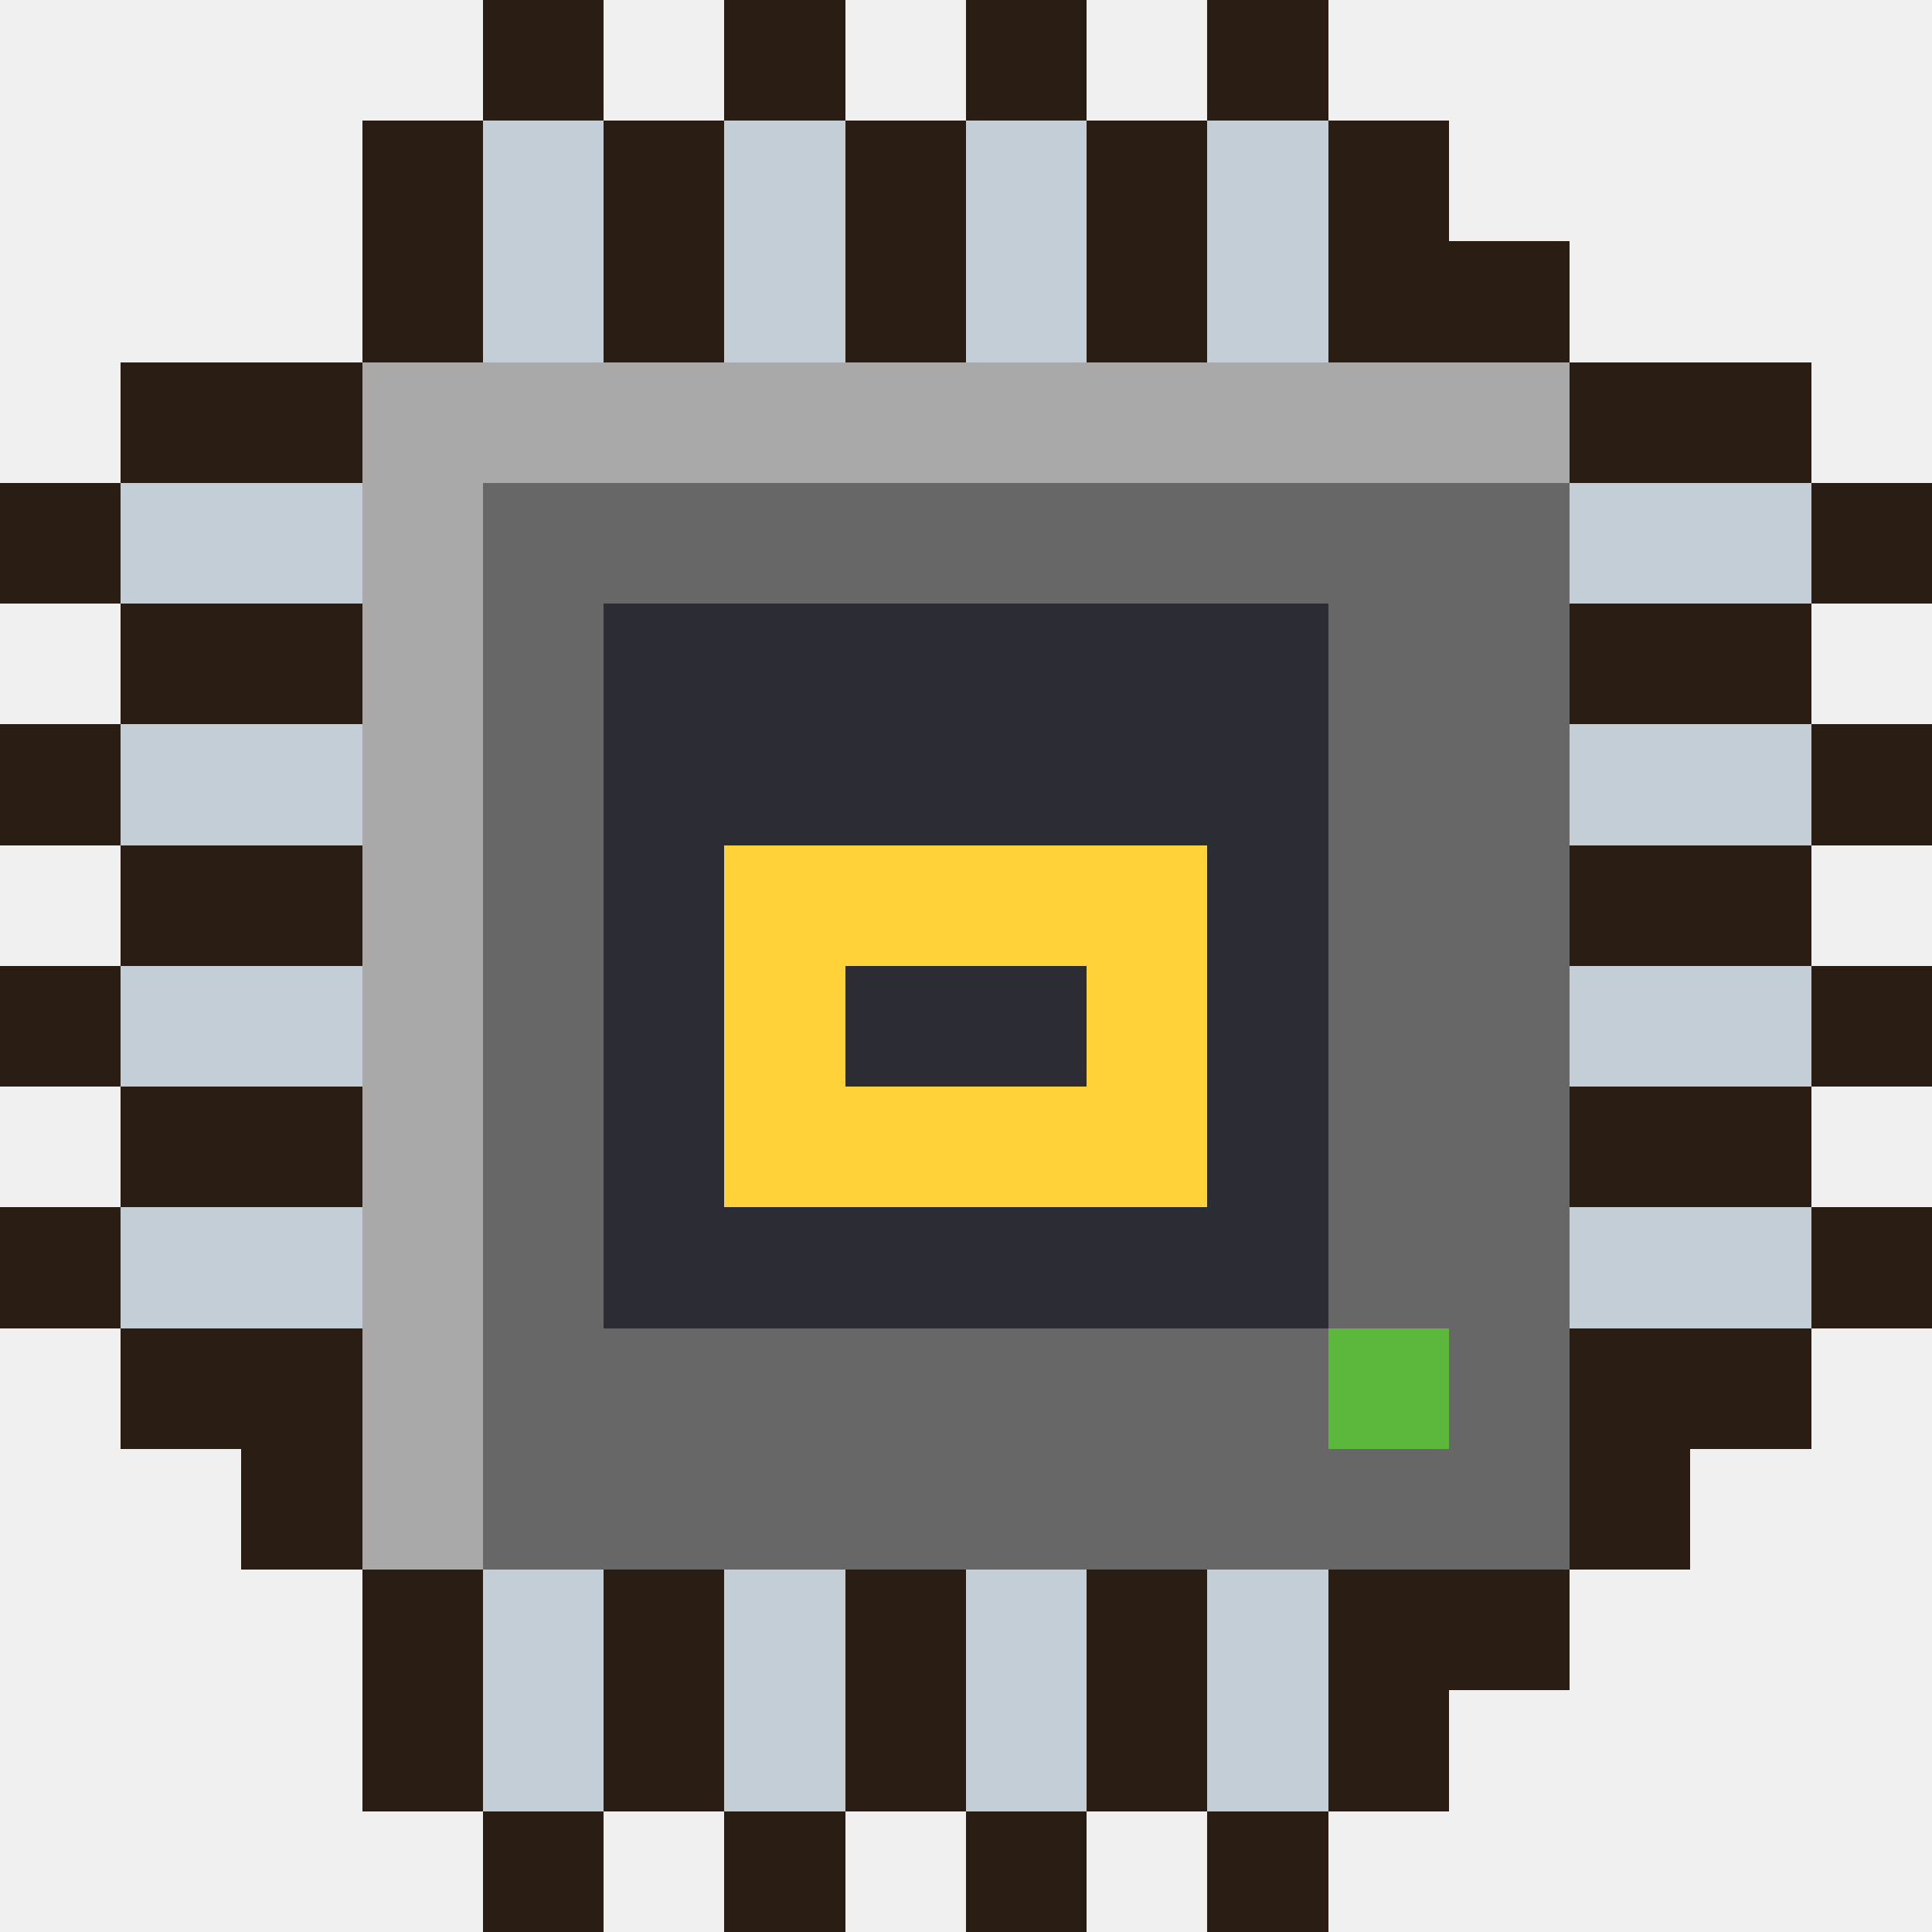
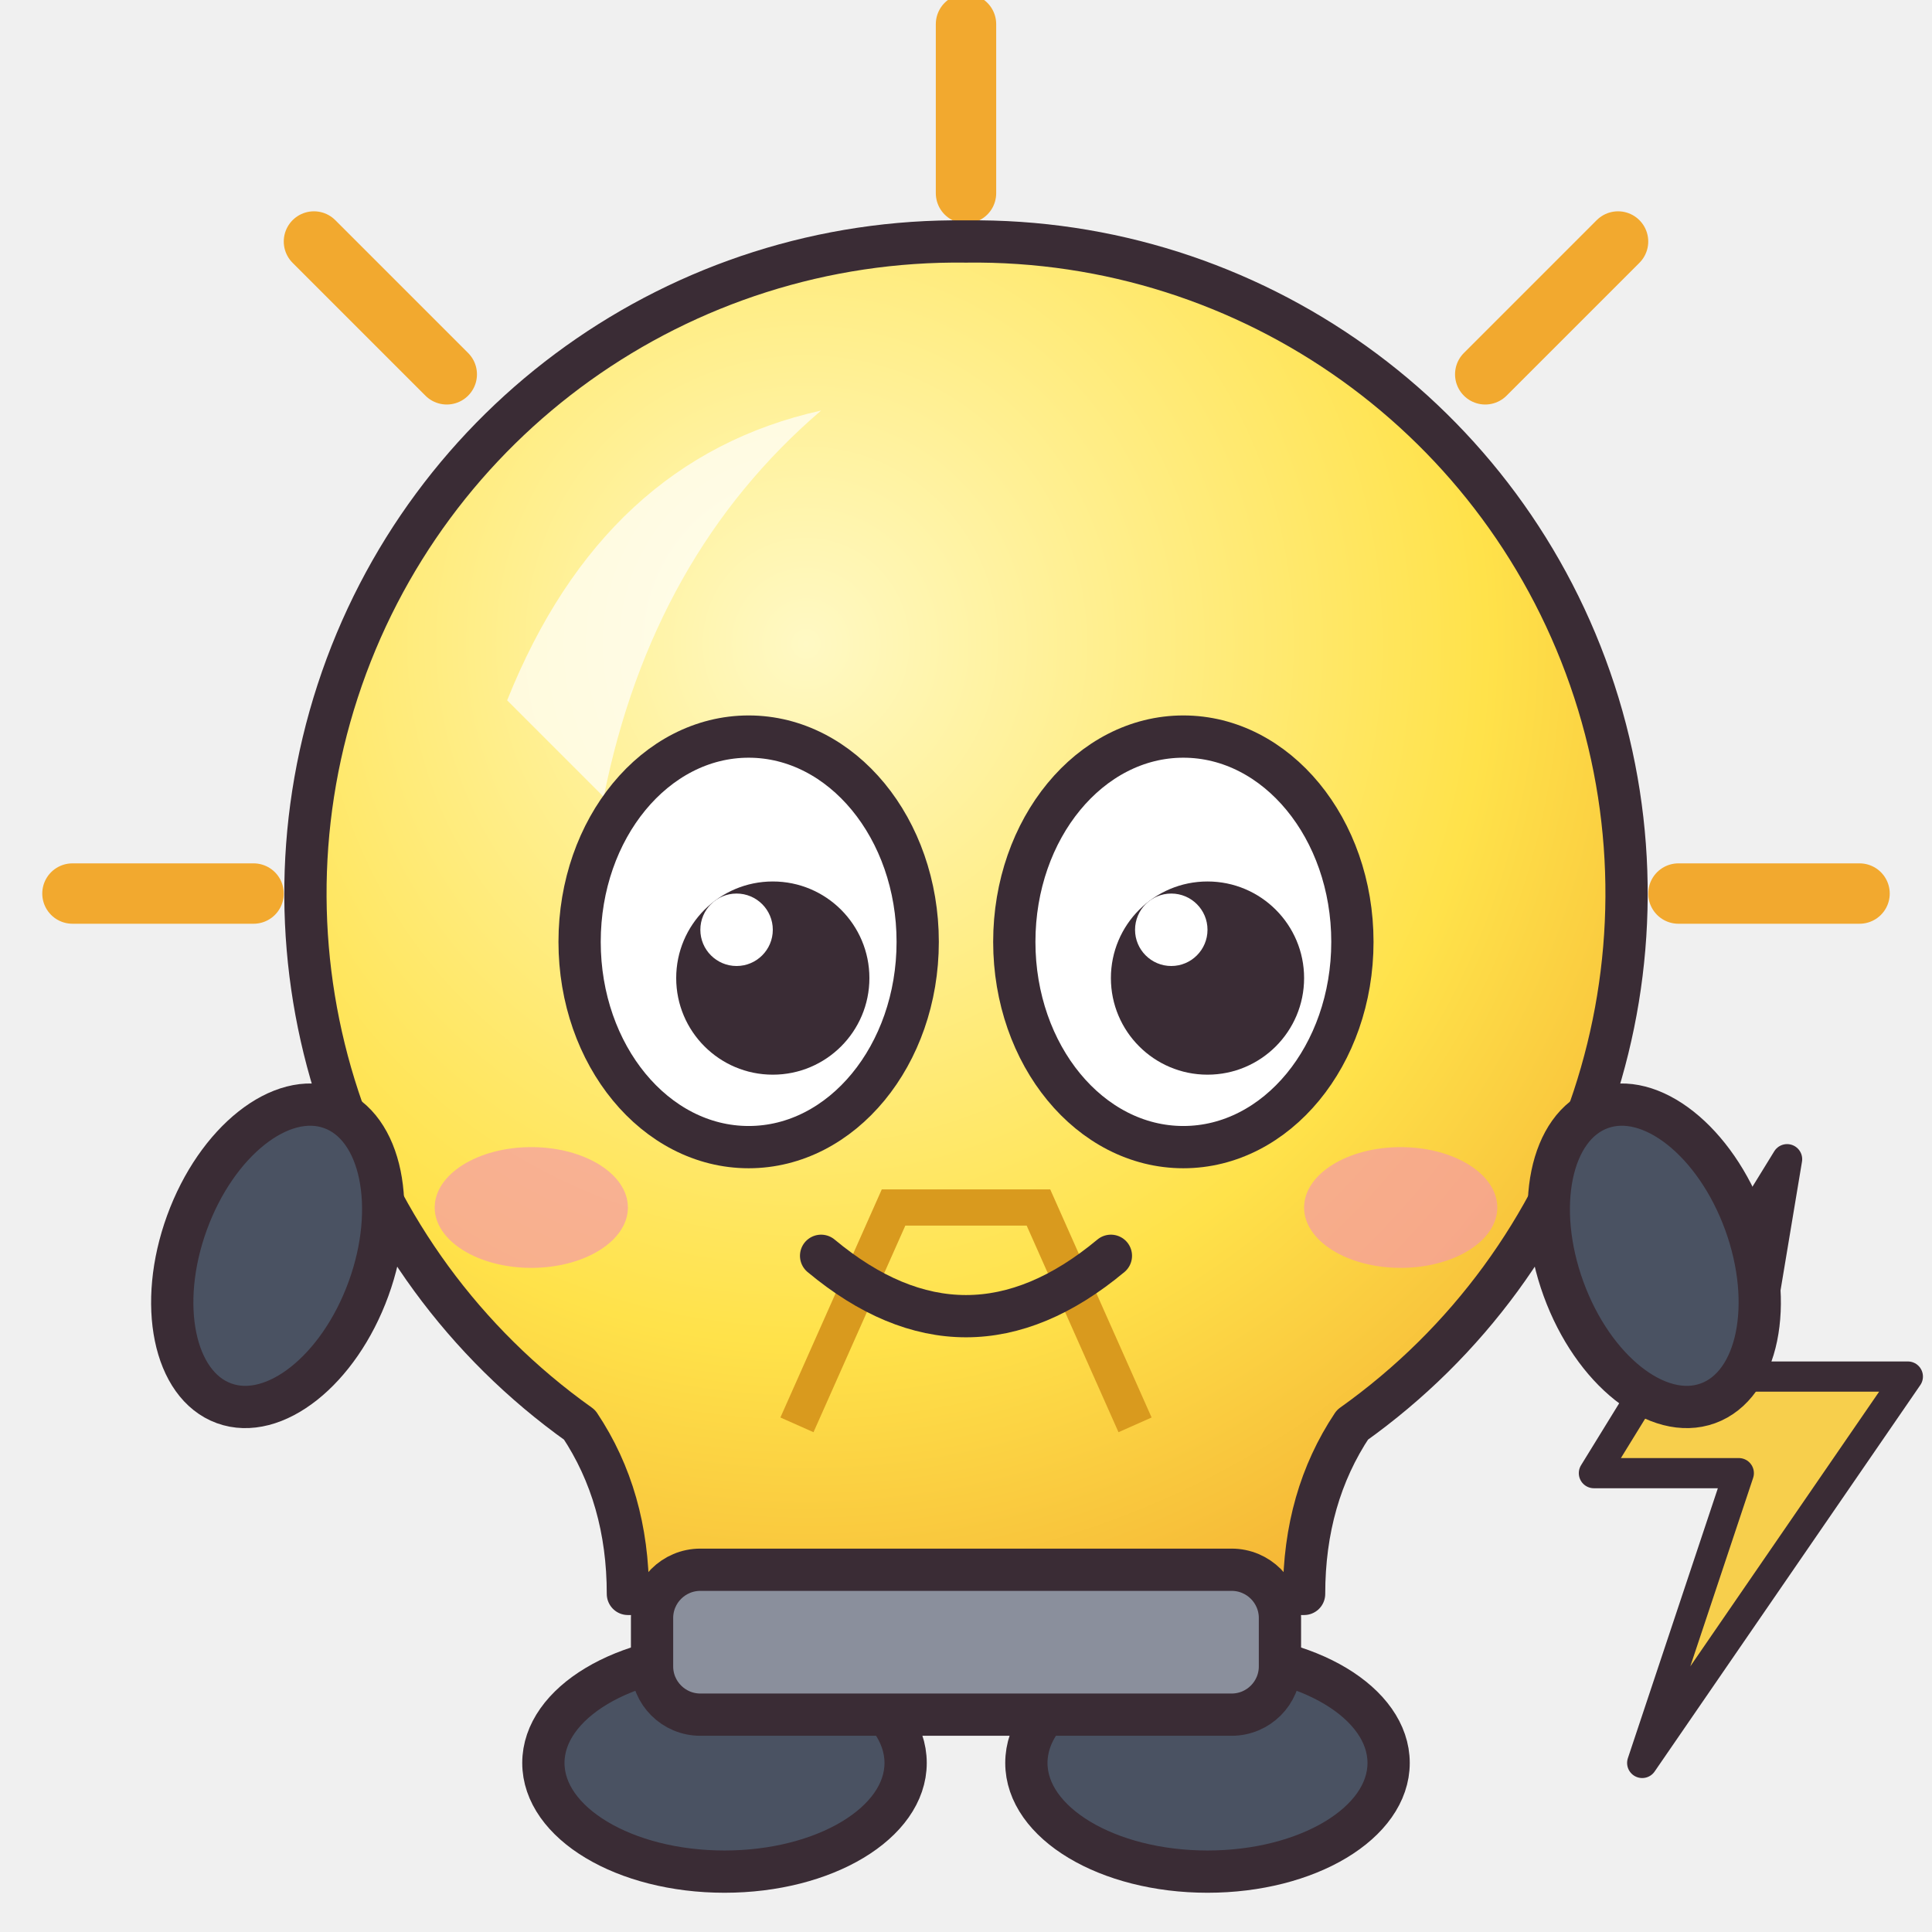
- <svg xmlns="http://www.w3.org/2000/svg" viewBox="0 0 16 16" width="64" height="64" shape-rendering="crispEdges">
-   <rect x="4" y="0" width="1" height="1" fill="#2a1e14" />
-   <rect x="6" y="0" width="1" height="1" fill="#2a1e14" />
-   <rect x="8" y="0" width="1" height="1" fill="#2a1e14" />
-   <rect x="10" y="0" width="1" height="1" fill="#2a1e14" />
-   <rect x="3" y="1" width="1" height="1" fill="#2a1e14" />
-   <rect x="4" y="1" width="1" height="1" fill="#c4ced6" />
-   <rect x="5" y="1" width="1" height="1" fill="#2a1e14" />
-   <rect x="6" y="1" width="1" height="1" fill="#c4ced6" />
-   <rect x="7" y="1" width="1" height="1" fill="#2a1e14" />
-   <rect x="8" y="1" width="1" height="1" fill="#c4ced6" />
-   <rect x="9" y="1" width="1" height="1" fill="#2a1e14" />
-   <rect x="10" y="1" width="1" height="1" fill="#c4ced6" />
-   <rect x="11" y="1" width="1" height="1" fill="#2a1e14" />
-   <rect x="3" y="2" width="1" height="1" fill="#2a1e14" />
-   <rect x="4" y="2" width="1" height="1" fill="#c4ced6" />
-   <rect x="5" y="2" width="1" height="1" fill="#2a1e14" />
-   <rect x="6" y="2" width="1" height="1" fill="#c4ced6" />
-   <rect x="7" y="2" width="1" height="1" fill="#2a1e14" />
-   <rect x="8" y="2" width="1" height="1" fill="#c4ced6" />
-   <rect x="9" y="2" width="1" height="1" fill="#2a1e14" />
-   <rect x="10" y="2" width="1" height="1" fill="#c4ced6" />
-   <rect x="11" y="2" width="2" height="1" fill="#2a1e14" />
-   <rect x="1" y="3" width="2" height="1" fill="#2a1e14" />
-   <rect x="3" y="3" width="10" height="1" fill="#a9a9a9" />
-   <rect x="13" y="3" width="2" height="1" fill="#2a1e14" />
-   <rect x="0" y="4" width="1" height="1" fill="#2a1e14" />
-   <rect x="1" y="4" width="2" height="1" fill="#c4ced6" />
-   <rect x="3" y="4" width="1" height="1" fill="#a9a9a9" />
-   <rect x="4" y="4" width="9" height="1" fill="#676767" />
-   <rect x="13" y="4" width="2" height="1" fill="#c4ced6" />
-   <rect x="15" y="4" width="1" height="1" fill="#2a1e14" />
-   <rect x="1" y="5" width="2" height="1" fill="#2a1e14" />
-   <rect x="3" y="5" width="1" height="1" fill="#a9a9a9" />
-   <rect x="4" y="5" width="1" height="1" fill="#676767" />
-   <rect x="5" y="5" width="6" height="1" fill="#2c2c34" />
-   <rect x="11" y="5" width="2" height="1" fill="#676767" />
-   <rect x="13" y="5" width="2" height="1" fill="#2a1e14" />
-   <rect x="0" y="6" width="1" height="1" fill="#2a1e14" />
-   <rect x="1" y="6" width="2" height="1" fill="#c4ced6" />
-   <rect x="3" y="6" width="1" height="1" fill="#a9a9a9" />
-   <rect x="4" y="6" width="1" height="1" fill="#676767" />
-   <rect x="5" y="6" width="6" height="1" fill="#2c2c34" />
-   <rect x="11" y="6" width="2" height="1" fill="#676767" />
-   <rect x="13" y="6" width="2" height="1" fill="#c4ced6" />
-   <rect x="15" y="6" width="1" height="1" fill="#2a1e14" />
-   <rect x="1" y="7" width="2" height="1" fill="#2a1e14" />
-   <rect x="3" y="7" width="1" height="1" fill="#a9a9a9" />
-   <rect x="4" y="7" width="1" height="1" fill="#676767" />
-   <rect x="5" y="7" width="1" height="1" fill="#2c2c34" />
-   <rect x="6" y="7" width="4" height="1" fill="#ffd23a" />
-   <rect x="10" y="7" width="1" height="1" fill="#2c2c34" />
-   <rect x="11" y="7" width="2" height="1" fill="#676767" />
-   <rect x="13" y="7" width="2" height="1" fill="#2a1e14" />
-   <rect x="0" y="8" width="1" height="1" fill="#2a1e14" />
-   <rect x="1" y="8" width="2" height="1" fill="#c4ced6" />
-   <rect x="3" y="8" width="1" height="1" fill="#a9a9a9" />
-   <rect x="4" y="8" width="1" height="1" fill="#676767" />
-   <rect x="5" y="8" width="1" height="1" fill="#2c2c34" />
-   <rect x="6" y="8" width="1" height="1" fill="#ffd23a" />
-   <rect x="7" y="8" width="2" height="1" fill="#2c2c34" />
-   <rect x="9" y="8" width="1" height="1" fill="#ffd23a" />
-   <rect x="10" y="8" width="1" height="1" fill="#2c2c34" />
-   <rect x="11" y="8" width="2" height="1" fill="#676767" />
-   <rect x="13" y="8" width="2" height="1" fill="#c4ced6" />
-   <rect x="15" y="8" width="1" height="1" fill="#2a1e14" />
-   <rect x="1" y="9" width="2" height="1" fill="#2a1e14" />
-   <rect x="3" y="9" width="1" height="1" fill="#a9a9a9" />
-   <rect x="4" y="9" width="1" height="1" fill="#676767" />
-   <rect x="5" y="9" width="1" height="1" fill="#2c2c34" />
-   <rect x="6" y="9" width="4" height="1" fill="#ffd23a" />
-   <rect x="10" y="9" width="1" height="1" fill="#2c2c34" />
-   <rect x="11" y="9" width="2" height="1" fill="#676767" />
-   <rect x="13" y="9" width="2" height="1" fill="#2a1e14" />
-   <rect x="0" y="10" width="1" height="1" fill="#2a1e14" />
-   <rect x="1" y="10" width="2" height="1" fill="#c4ced6" />
-   <rect x="3" y="10" width="1" height="1" fill="#a9a9a9" />
-   <rect x="4" y="10" width="1" height="1" fill="#676767" />
-   <rect x="5" y="10" width="6" height="1" fill="#2c2c34" />
-   <rect x="11" y="10" width="2" height="1" fill="#676767" />
-   <rect x="13" y="10" width="2" height="1" fill="#c4ced6" />
-   <rect x="15" y="10" width="1" height="1" fill="#2a1e14" />
-   <rect x="1" y="11" width="2" height="1" fill="#2a1e14" />
-   <rect x="3" y="11" width="1" height="1" fill="#a9a9a9" />
-   <rect x="4" y="11" width="7" height="1" fill="#676767" />
-   <rect x="11" y="11" width="1" height="1" fill="#5cb83c" />
-   <rect x="12" y="11" width="1" height="1" fill="#676767" />
-   <rect x="13" y="11" width="2" height="1" fill="#2a1e14" />
-   <rect x="2" y="12" width="1" height="1" fill="#2a1e14" />
-   <rect x="3" y="12" width="1" height="1" fill="#a9a9a9" />
-   <rect x="4" y="12" width="9" height="1" fill="#676767" />
-   <rect x="13" y="12" width="1" height="1" fill="#2a1e14" />
-   <rect x="3" y="13" width="1" height="1" fill="#2a1e14" />
-   <rect x="4" y="13" width="1" height="1" fill="#c4ced6" />
-   <rect x="5" y="13" width="1" height="1" fill="#2a1e14" />
-   <rect x="6" y="13" width="1" height="1" fill="#c4ced6" />
-   <rect x="7" y="13" width="1" height="1" fill="#2a1e14" />
-   <rect x="8" y="13" width="1" height="1" fill="#c4ced6" />
-   <rect x="9" y="13" width="1" height="1" fill="#2a1e14" />
-   <rect x="10" y="13" width="1" height="1" fill="#c4ced6" />
-   <rect x="11" y="13" width="2" height="1" fill="#2a1e14" />
-   <rect x="3" y="14" width="1" height="1" fill="#2a1e14" />
-   <rect x="4" y="14" width="1" height="1" fill="#c4ced6" />
-   <rect x="5" y="14" width="1" height="1" fill="#2a1e14" />
-   <rect x="6" y="14" width="1" height="1" fill="#c4ced6" />
-   <rect x="7" y="14" width="1" height="1" fill="#2a1e14" />
-   <rect x="8" y="14" width="1" height="1" fill="#c4ced6" />
-   <rect x="9" y="14" width="1" height="1" fill="#2a1e14" />
-   <rect x="10" y="14" width="1" height="1" fill="#c4ced6" />
-   <rect x="11" y="14" width="1" height="1" fill="#2a1e14" />
-   <rect x="4" y="15" width="1" height="1" fill="#2a1e14" />
-   <rect x="6" y="15" width="1" height="1" fill="#2a1e14" />
-   <rect x="8" y="15" width="1" height="1" fill="#2a1e14" />
-   <rect x="10" y="15" width="1" height="1" fill="#2a1e14" />
+ <svg xmlns="http://www.w3.org/2000/svg" viewBox="0 0 160 160" width="160" height="160">
+   <defs>
+     <radialGradient id="b" cx=".38" cy=".3" r=".85">
+       <stop offset="0" stop-color="#fff9c4" />
+       <stop offset=".6" stop-color="#ffe24a" />
+       <stop offset="1" stop-color="#f2a92f" />
+     </radialGradient>
+   </defs>
+   <path d="M80 2v14M26 20l11 11M134 20l-11 11M6 74h15M154 74h-15" stroke="#f2a92f" stroke-width="5" stroke-linecap="round" />
+   <path d="M148 96l-16 26h12l-8 24 22-32h-13z" fill="#f7cf4c" stroke="#3a2c35" stroke-width="2.5" stroke-linejoin="round" stroke-linecap="round" />
+   <ellipse cx="60" cy="146" rx="15" ry="9" fill="#4a5262" stroke="#3a2c35" stroke-width="3.5" stroke-linejoin="round" stroke-linecap="round" />
+   <ellipse cx="100" cy="146" rx="15" ry="9" fill="#4a5262" stroke="#3a2c35" stroke-width="3.5" stroke-linejoin="round" stroke-linecap="round" />
+   <path d="M80 20a54 54 0 0 1 32 98q-4 6-4 14H52q0-8-4-14A54 54 0 0 1 80 20z" fill="url(#b)" stroke="#3a2c35" stroke-width="3.5" stroke-linejoin="round" stroke-linecap="round" />
+   <rect x="54" y="130" width="52" height="12" rx="4" fill="#8a8f9c" stroke="#3a2c35" stroke-width="3.5" stroke-linejoin="round" stroke-linecap="round" />
+   <path d="M66 118l8-18h12l8 18" fill="none" stroke="#d99a1e" stroke-width="3" />
+   <path d="M42 58q8-20 26-24-14 12-18 32z" fill="#fff" opacity=".7" />
+   <ellipse cx="23" cy="104" rx="8" ry="13" transform="rotate(20 23 104)" fill="#4a5262" stroke="#3a2c35" stroke-width="3.5" stroke-linejoin="round" stroke-linecap="round" />
+   <ellipse cx="137" cy="104" rx="8" ry="13" transform="rotate(-20 137 104)" fill="#4a5262" stroke="#3a2c35" stroke-width="3.5" stroke-linejoin="round" stroke-linecap="round" />
+   <ellipse cx="62" cy="78" rx="14" ry="17" fill="#fff" stroke="#3a2c35" stroke-width="3.5" stroke-linejoin="round" stroke-linecap="round" />
+   <circle cx="64" cy="81" r="8" fill="#3a2c35" />
+   <circle cx="61" cy="77" r="3" fill="#fff" />
+   <ellipse cx="98" cy="78" rx="14" ry="17" fill="#fff" stroke="#3a2c35" stroke-width="3.5" stroke-linejoin="round" stroke-linecap="round" />
+   <circle cx="100" cy="81" r="8" fill="#3a2c35" />
+   <circle cx="97" cy="77" r="3" fill="#fff" />
+   <path d="M68 104q12 10 24 0" fill="none" stroke="#3a2c35" stroke-width="3.5" stroke-linejoin="round" stroke-linecap="round" />
+   <ellipse cx="44" cy="100" rx="8" ry="5" fill="#f59aa8" opacity=".7" />
+   <ellipse cx="116" cy="100" rx="8" ry="5" fill="#f59aa8" opacity=".7" />
</svg>
